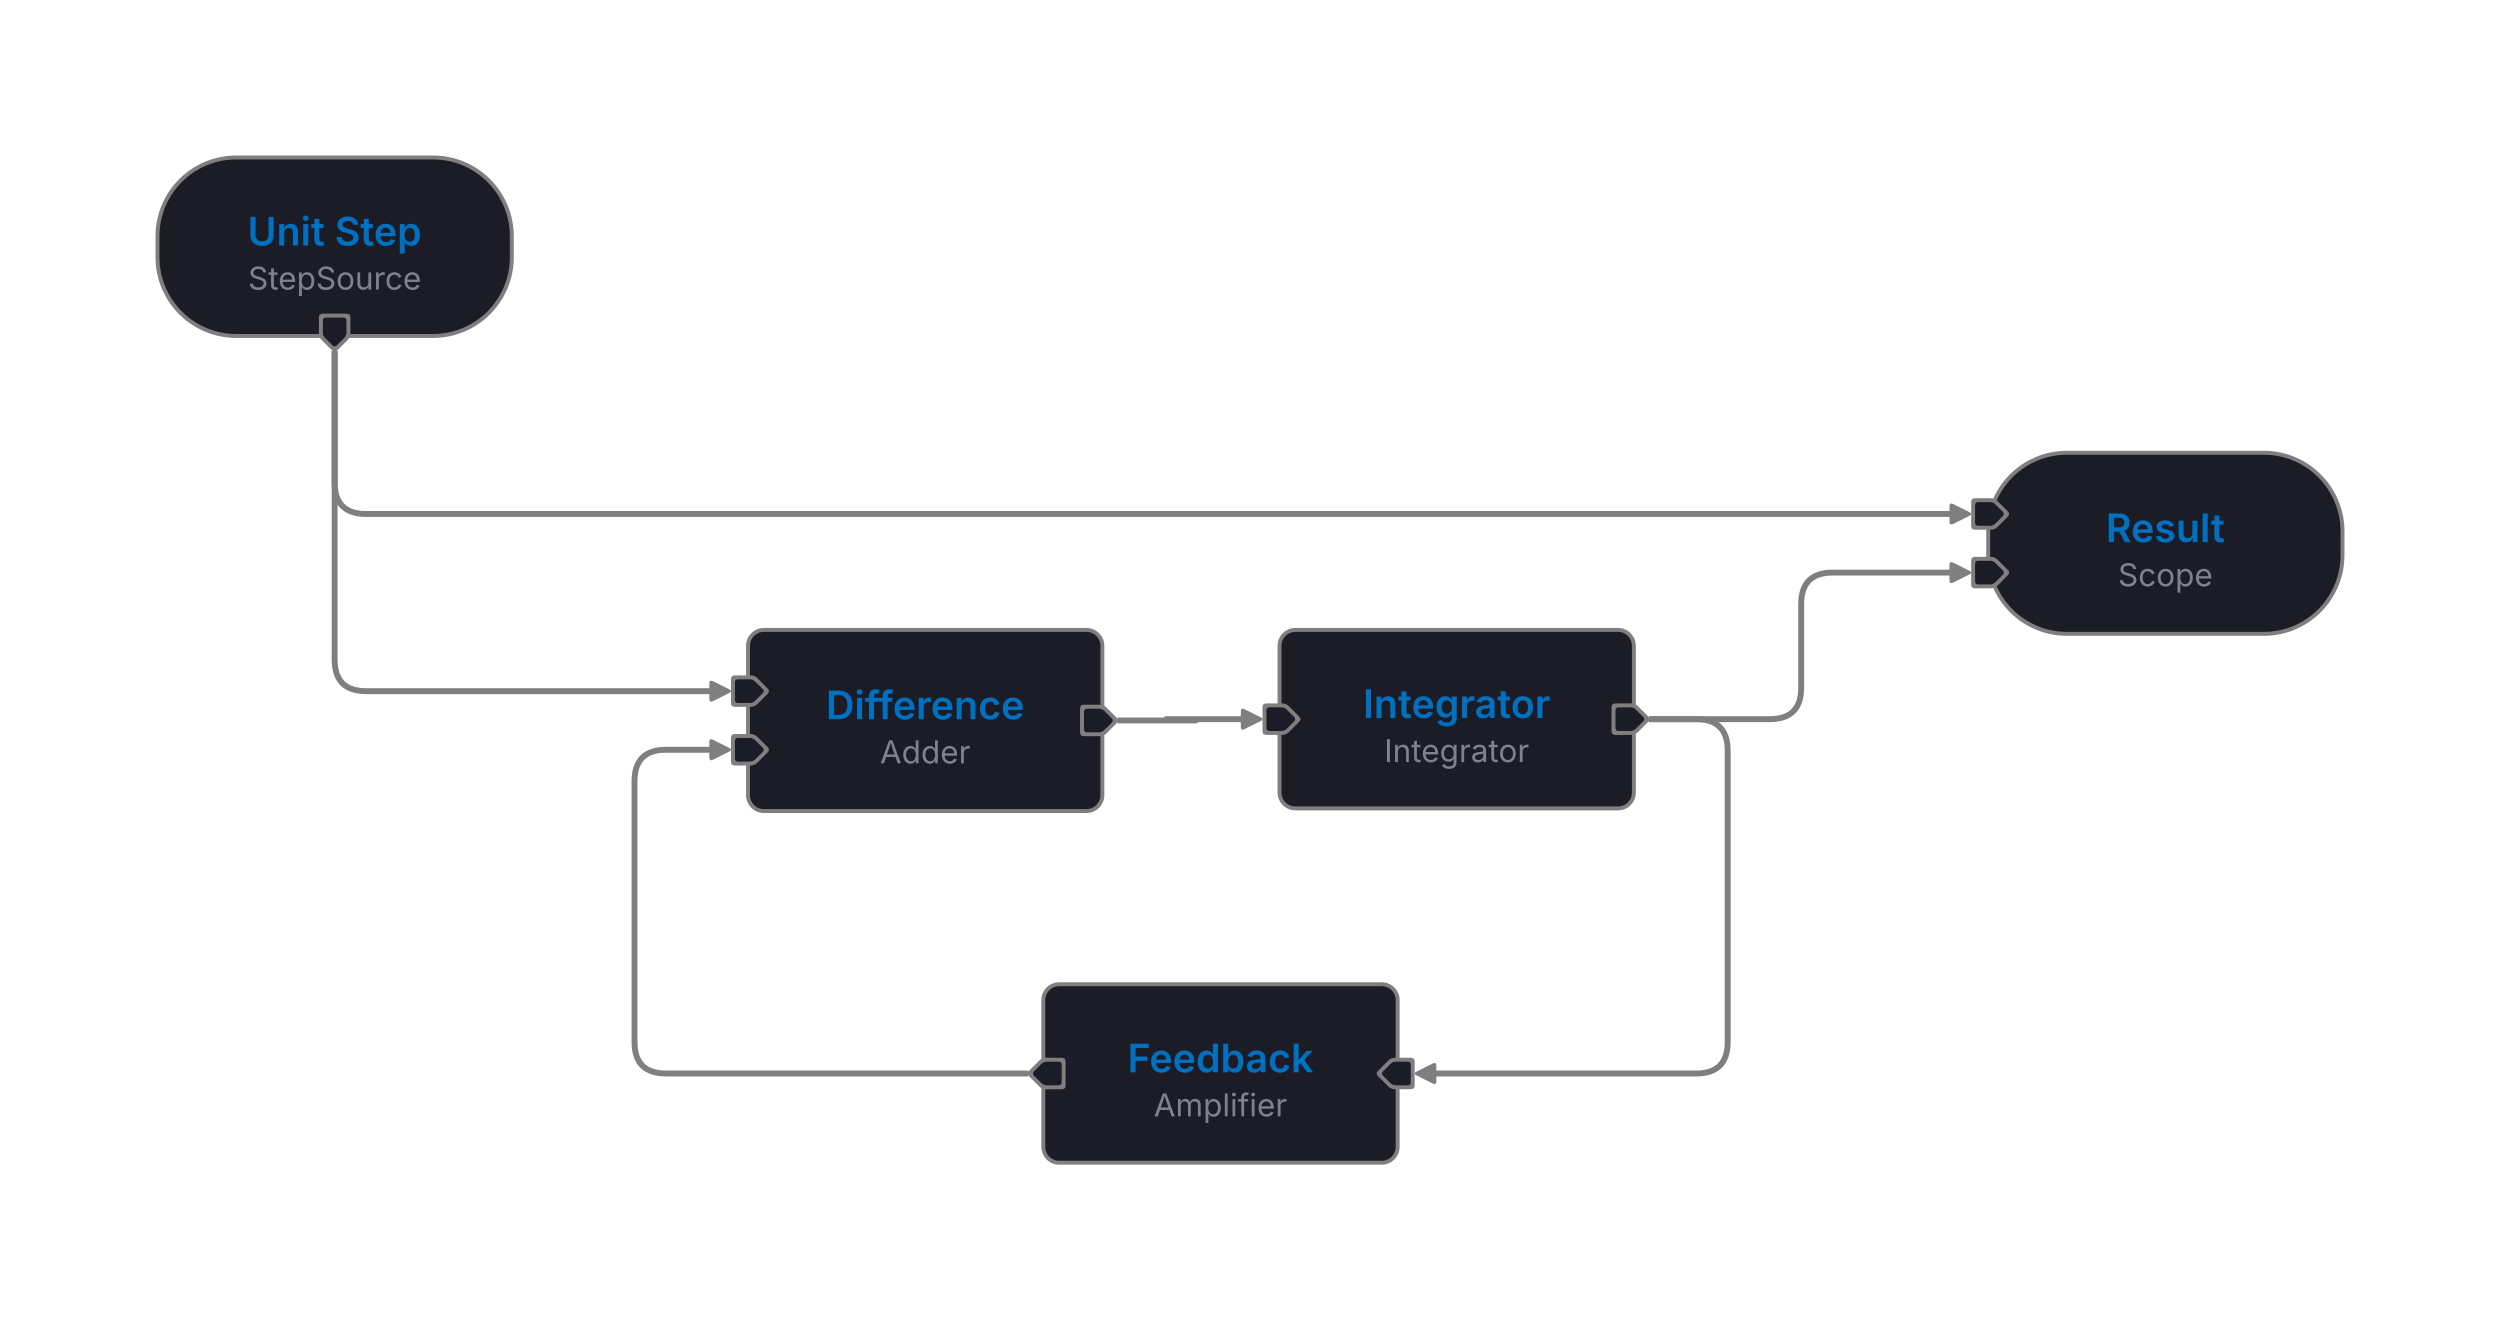
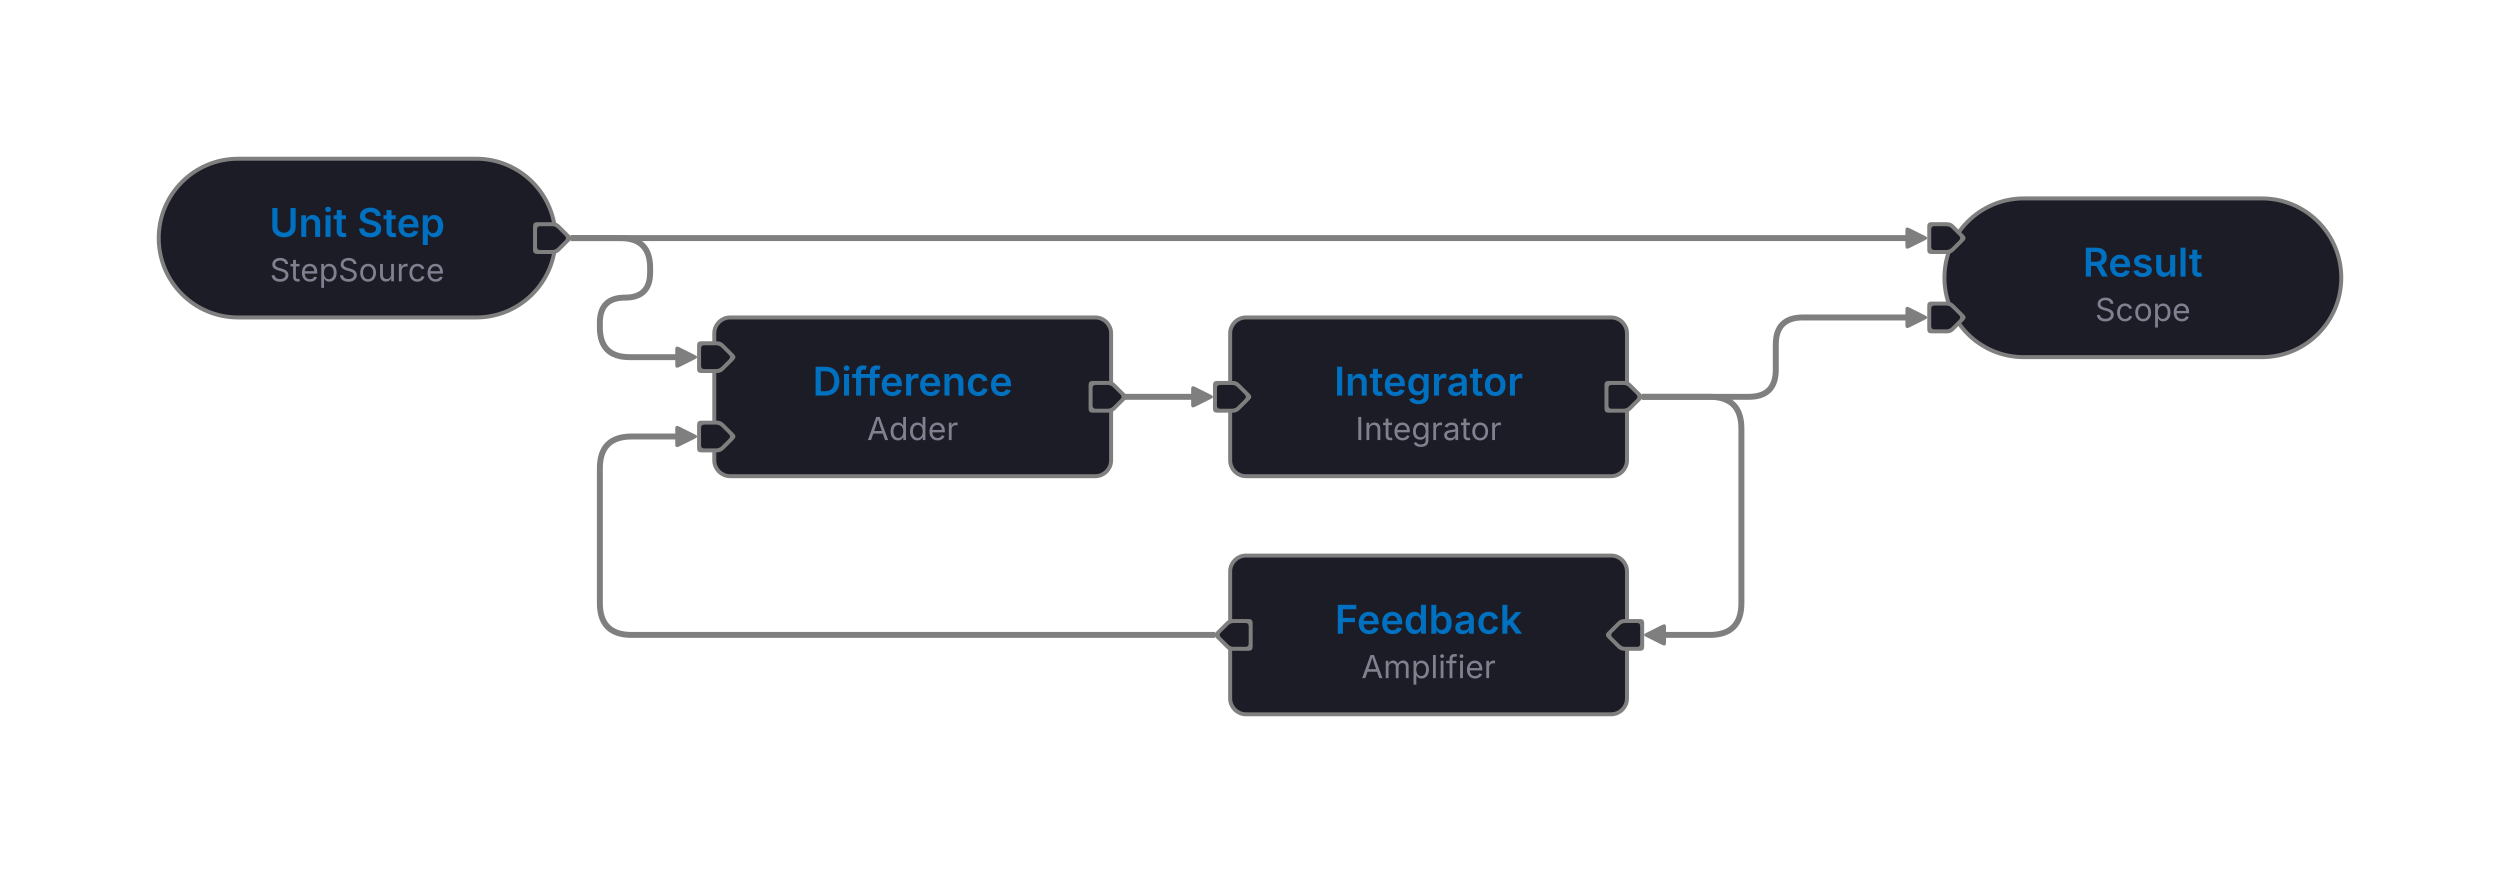
- <svg xmlns="http://www.w3.org/2000/svg" width="635" height="335.333" viewBox="635 230 635 335.333">
+ <svg xmlns="http://www.w3.org/2000/svg" width="630" height="220" viewBox="610 300 630 220">
  <g class="edges">
    <g class="edge">
-       <path d="M918.833 413L 938.75,413Q 938.833,413 938.833,412.917L 938.833,412.917Q 938.833,412.833 938.75,412.833L 931.25,412.833Q 931.167,412.833 931.167,412.75L 931.167,412.75Q 931.167,412.667 931.25,412.667L951.167 412.667" fill="none" stroke="#7F7F7F" stroke-width="1.5" />
-       <g transform="translate(951.1667, 412.6667) rotate(0) translate(5, 0)">
+       <path d="M893.833 400L913.833 400L913.833 400L891.167 400L891.167 400L911.167 400" fill="none" stroke="#7F7F7F" stroke-width="1.5" />
+       <g transform="translate(911.1667, 400) rotate(0) translate(5, 0)">
        <path d="M -5 -2.5 L -1 -0.5 Q 0 0 -1 0.5 L -5 2.5 Q -6 3 -6 2 L -6 -2 Q -6 -3 -5 -2.5 Z" fill="#7F7F7F" />
      </g>
    </g>
    <g class="edge">
-       <path d="M1053.833 412.667L 1065.833,412.667Q 1073.833,412.667 1073.833,420.667L 1073.833,494.667Q 1073.833,502.667 1065.833,502.667L1018.833 502.667L998.833 502.667" fill="none" stroke="#7F7F7F" stroke-width="1.5" />
-       <g transform="translate(998.8333, 502.6667) rotate(180) translate(5, 0)">
+       <path d="M1023.833 400L1028.833 400L 1040.833,400Q 1048.833,400 1048.833,408L 1048.833,452Q 1048.833,460 1040.833,460L1028.833 460" fill="none" stroke="#7F7F7F" stroke-width="1.5" />
+       <g transform="translate(1028.833, 460) rotate(180) translate(5, 0)">
        <path d="M -5 -2.5 L -1 -0.5 Q 0 0 -1 0.5 L -5 2.5 Q -6 3 -6 2 L -6 -2 Q -6 -3 -5 -2.5 Z" fill="#7F7F7F" />
      </g>
    </g>
    <g class="edge">
-       <path d="M896.167 502.667L876.167 502.667L 804.167,502.667Q 796.167,502.667 796.167,494.667L 796.167,428.438Q 796.167,420.438 804.167,420.438L816.167 420.438" fill="none" stroke="#7F7F7F" stroke-width="1.5" />
-       <g transform="translate(816.1667, 420.4375) rotate(0) translate(5, 0)">
+       <path d="M916.167 460L896.167 460L 769.167,460Q 761.167,460 761.167,452L 761.167,418Q 761.167,410 769.167,410L781.167 410" fill="none" stroke="#7F7F7F" stroke-width="1.5" />
+       <g transform="translate(781.1666, 410) rotate(0) translate(5, 0)">
        <path d="M -5 -2.5 L -1 -0.5 Q 0 0 -1 0.5 L -5 2.5 Q -6 3 -6 2 L -6 -2 Q -6 -3 -5 -2.5 Z" fill="#7F7F7F" />
      </g>
    </g>
    <g class="edge">
-       <path d="M720 319.167L720 339.167L 720,397.552Q 720,405.552 728,405.552L796.167 405.552L816.167 405.552" fill="none" stroke="#7F7F7F" stroke-width="1.5" />
-       <g transform="translate(816.1667, 405.5521) rotate(0) translate(5, 0)">
+       <path d="M753.833 360L 766.333,360Q 773.833,360 773.833,367.5L 773.833,368.667Q 773.833,375 767.5,375L 767.5,375Q 761.167,375 761.167,381.333L 761.167,382.5Q 761.167,390 768.667,390L781.167 390" fill="none" stroke="#7F7F7F" stroke-width="1.5" />
+       <g transform="translate(781.1666, 390) rotate(0) translate(5, 0)">
        <path d="M -5 -2.5 L -1 -0.5 Q 0 0 -1 0.5 L -5 2.5 Q -6 3 -6 2 L -6 -2 Q -6 -3 -5 -2.5 Z" fill="#7F7F7F" />
      </g>
    </g>
    <g class="edge">
-       <path d="M1053.833 412.667L1073.833 412.667L 1084.5,412.667Q 1092.5,412.667 1092.5,404.667L 1092.5,383.438Q 1092.5,375.438 1100.5,375.438L1111.167 375.438L1131.167 375.438" fill="none" stroke="#7F7F7F" stroke-width="1.5" />
-       <g transform="translate(1131.167, 375.4375) rotate(0) translate(5, 0)">
+       <path d="M1023.833 400L1043.833 400L 1050.667,400Q 1057.5,400 1057.5,393.167L 1057.5,386.833Q 1057.5,380 1064.333,380L1071.167 380L1091.167 380" fill="none" stroke="#7F7F7F" stroke-width="1.5" />
+       <g transform="translate(1091.167, 380) rotate(0) translate(5, 0)">
        <path d="M -5 -2.5 L -1 -0.5 Q 0 0 -1 0.5 L -5 2.5 Q -6 3 -6 2 L -6 -2 Q -6 -3 -5 -2.5 Z" fill="#7F7F7F" />
      </g>
    </g>
    <g class="edge">
-       <path d="M720 319.167L720 339.167L 720,352.552Q 720,360.552 728,360.552L1111.167 360.552L1131.167 360.552" fill="none" stroke="#7F7F7F" stroke-width="1.5" />
-       <g transform="translate(1131.167, 360.5521) rotate(0) translate(5, 0)">
+       <path d="M753.833 360L773.833 360L 922.5,360Q 922.5,360 922.5,360L 922.5,360Q 922.5,360 922.5,360L1071.167 360L1091.167 360" fill="none" stroke="#7F7F7F" stroke-width="1.5" />
+       <g transform="translate(1091.167, 360) rotate(0) translate(5, 0)">
        <path d="M -5 -2.5 L -1 -0.5 Q 0 0 -1 0.5 L -5 2.5 Q -6 3 -6 2 L -6 -2 Q -6 -3 -5 -2.5 Z" fill="#7F7F7F" />
      </g>
    </g>
  </g>
  <g class="nodes">
    <g class="node" data-id="c03d0b76-28b8-4406-8f0a-ef81b732854d">
-       <rect x="825" y="390" width="90" height="46" rx="4" fill="#1c1c26" />
-       <rect x="825" y="390" width="90" height="46" rx="4" fill="none" stroke="#7F7F7F" stroke-width="1" />
-       <text x="870" y="409" text-anchor="middle" dominant-baseline="middle" fill="#0070C0" font-size="10" font-weight="600" font-family="system-ui, -apple-system, sans-serif">Difference</text>
-       <text x="870" y="421" text-anchor="middle" dominant-baseline="middle" fill="#808090" font-size="8" font-family="system-ui, -apple-system, sans-serif">Adder</text>
-       <g transform="translate(820.67, 401.55)">
+       <rect x="790" y="380" width="100" height="40" rx="4" fill="#1c1c26" />
+       <rect x="790" y="380" width="100" height="40" rx="4" fill="none" stroke="#7F7F7F" stroke-width="1" />
+       <text x="840" y="396" text-anchor="middle" dominant-baseline="middle" fill="#0070C0" font-size="10" font-weight="600" font-family="system-ui, -apple-system, sans-serif">Difference</text>
+       <text x="840" y="408" text-anchor="middle" dominant-baseline="middle" fill="#808090" font-size="8" font-family="system-ui, -apple-system, sans-serif">Adder</text>
+       <g transform="translate(785.67, 386.00)">
        <path d="M 1.00 0.00 L 5.00 0.00 Q 6.00 0.00 6.71 0.71 L 9.29 3.29 Q 10.00 4.00 9.29 4.71 L 6.71 7.29 Q 6.00 8.00 5.00 8.00 L 1.00 8.00 Q 0.00 8.00 0.00 7.00 L 0.00 1.00 Q 0.00 0.00 1.00 0.00 Z" fill="#7F7F7F" />
        <path d="M 0.80 0.00 L 3.79 0.00 Q 4.59 0.00 5.15 0.57 L 7.02 2.43 Q 7.59 3.00 7.02 3.57 L 5.15 5.43 Q 4.59 6.00 3.79 6.00 L 0.80 6.00 Q 0.00 6.00 0.00 5.20 L 0.00 0.80 Q 0.00 0.00 0.80 0.00 Z" fill="#1c1c26" transform="translate(1, 1)" />
      </g>
-       <g transform="translate(820.67, 416.44)">
+       <g transform="translate(785.67, 406.00)">
        <path d="M 1.00 0.00 L 5.00 0.00 Q 6.00 0.00 6.71 0.71 L 9.29 3.29 Q 10.00 4.00 9.29 4.71 L 6.71 7.29 Q 6.00 8.00 5.00 8.00 L 1.00 8.00 Q 0.00 8.00 0.00 7.00 L 0.00 1.00 Q 0.00 0.00 1.00 0.00 Z" fill="#7F7F7F" />
        <path d="M 0.80 0.00 L 3.79 0.00 Q 4.59 0.00 5.15 0.57 L 7.02 2.43 Q 7.59 3.00 7.02 3.57 L 5.15 5.43 Q 4.59 6.00 3.79 6.00 L 0.80 6.00 Q 0.00 6.00 0.00 5.20 L 0.00 0.80 Q 0.00 0.00 0.80 0.00 Z" fill="#1c1c26" transform="translate(1, 1)" />
      </g>
-       <g transform="translate(909.33, 409.00)">
+       <g transform="translate(884.33, 396.00)">
        <path d="M 1.00 0.00 L 5.00 0.00 Q 6.00 0.00 6.71 0.71 L 9.29 3.29 Q 10.00 4.00 9.29 4.71 L 6.71 7.29 Q 6.00 8.00 5.00 8.00 L 1.00 8.00 Q 0.00 8.00 0.00 7.00 L 0.00 1.00 Q 0.00 0.00 1.00 0.00 Z" fill="#7F7F7F" />
        <path d="M 0.80 0.00 L 3.79 0.00 Q 4.59 0.00 5.15 0.57 L 7.02 2.43 Q 7.59 3.00 7.02 3.57 L 5.15 5.43 Q 4.59 6.00 3.79 6.00 L 0.80 6.00 Q 0.00 6.00 0.00 5.20 L 0.00 0.80 Q 0.00 0.00 0.80 0.00 Z" fill="#1c1c26" transform="translate(1, 1)" />
      </g>
    </g>
    <g class="node" data-id="e0f91e8f-e0ec-48e5-a2eb-68bb72f6152f">
-       <rect x="900" y="480" width="90" height="45.333" rx="4" fill="#1c1c26" />
-       <rect x="900" y="480" width="90" height="45.333" rx="4" fill="none" stroke="#7F7F7F" stroke-width="1" />
-       <text x="945" y="498.667" text-anchor="middle" dominant-baseline="middle" fill="#0070C0" font-size="10" font-weight="600" font-family="system-ui, -apple-system, sans-serif">Feedback</text>
-       <text x="945" y="510.667" text-anchor="middle" dominant-baseline="middle" fill="#808090" font-size="8" font-family="system-ui, -apple-system, sans-serif">Amplifier</text>
-       <g transform="translate(984.33, 498.67)">
+       <rect x="920" y="440" width="100" height="40" rx="4" fill="#1c1c26" />
+       <rect x="920" y="440" width="100" height="40" rx="4" fill="none" stroke="#7F7F7F" stroke-width="1" />
+       <text x="970" y="456" text-anchor="middle" dominant-baseline="middle" fill="#0070C0" font-size="10" font-weight="600" font-family="system-ui, -apple-system, sans-serif">Feedback</text>
+       <text x="970" y="468" text-anchor="middle" dominant-baseline="middle" fill="#808090" font-size="8" font-family="system-ui, -apple-system, sans-serif">Amplifier</text>
+       <g transform="translate(1014.33, 456.00)">
        <path d="M 5.00 0.00 L 9.00 0.00 Q 10.00 0.00 10.00 1.00 L 10.00 7.00 Q 10.00 8.00 9.00 8.00 L 5.00 8.00 Q 4.00 8.00 3.29 7.29 L 0.71 4.71 Q 0.00 4.00 0.71 3.29 L 3.29 0.71 Q 4.00 0.00 5.00 0.00 Z" fill="#7F7F7F" />
        <path d="M 4.21 0.00 L 7.20 0.00 Q 8.00 0.00 8.00 0.80 L 8.00 5.20 Q 8.00 6.00 7.20 6.00 L 4.21 6.00 Q 3.41 6.00 2.85 5.43 L 0.98 3.57 Q 0.41 3.00 0.98 2.43 L 2.85 0.57 Q 3.41 0.00 4.21 0.00 Z" fill="#1c1c26" transform="translate(1, 1)" />
      </g>
-       <g transform="translate(895.67, 498.67)">
+       <g transform="translate(915.67, 456.00)">
        <path d="M 5.00 0.00 L 9.00 0.00 Q 10.00 0.00 10.00 1.00 L 10.00 7.00 Q 10.00 8.00 9.00 8.00 L 5.00 8.00 Q 4.00 8.00 3.29 7.29 L 0.71 4.71 Q 0.00 4.00 0.71 3.29 L 3.29 0.71 Q 4.00 0.00 5.00 0.00 Z" fill="#7F7F7F" />
        <path d="M 4.21 0.00 L 7.20 0.00 Q 8.00 0.00 8.00 0.80 L 8.00 5.20 Q 8.00 6.00 7.20 6.00 L 4.21 6.00 Q 3.41 6.00 2.85 5.43 L 0.98 3.57 Q 0.41 3.00 0.98 2.43 L 2.85 0.57 Q 3.41 0.00 4.21 0.00 Z" fill="#1c1c26" transform="translate(1, 1)" />
      </g>
    </g>
    <g class="node" data-id="353e895d-8dfa-4c17-a752-043d1fc38749">
-       <rect x="960" y="390" width="90" height="45.333" rx="4" fill="#1c1c26" />
-       <rect x="960" y="390" width="90" height="45.333" rx="4" fill="none" stroke="#7F7F7F" stroke-width="1" />
-       <text x="1005" y="408.667" text-anchor="middle" dominant-baseline="middle" fill="#0070C0" font-size="10" font-weight="600" font-family="system-ui, -apple-system, sans-serif">Integrator</text>
-       <text x="1005" y="420.667" text-anchor="middle" dominant-baseline="middle" fill="#808090" font-size="8" font-family="system-ui, -apple-system, sans-serif">Integrator</text>
-       <g transform="translate(955.67, 408.67)">
+       <rect x="920" y="380" width="100" height="40" rx="4" fill="#1c1c26" />
+       <rect x="920" y="380" width="100" height="40" rx="4" fill="none" stroke="#7F7F7F" stroke-width="1" />
+       <text x="970" y="396" text-anchor="middle" dominant-baseline="middle" fill="#0070C0" font-size="10" font-weight="600" font-family="system-ui, -apple-system, sans-serif">Integrator</text>
+       <text x="970" y="408" text-anchor="middle" dominant-baseline="middle" fill="#808090" font-size="8" font-family="system-ui, -apple-system, sans-serif">Integrator</text>
+       <g transform="translate(915.67, 396.00)">
        <path d="M 1.00 0.00 L 5.00 0.00 Q 6.00 0.00 6.71 0.71 L 9.29 3.29 Q 10.00 4.00 9.29 4.71 L 6.71 7.29 Q 6.00 8.00 5.00 8.00 L 1.00 8.00 Q 0.00 8.00 0.00 7.00 L 0.00 1.00 Q 0.00 0.00 1.00 0.00 Z" fill="#7F7F7F" />
        <path d="M 0.80 0.00 L 3.79 0.00 Q 4.59 0.00 5.15 0.57 L 7.02 2.43 Q 7.59 3.00 7.02 3.57 L 5.15 5.43 Q 4.59 6.00 3.79 6.00 L 0.80 6.00 Q 0.00 6.00 0.00 5.20 L 0.00 0.80 Q 0.00 0.00 0.80 0.00 Z" fill="#1c1c26" transform="translate(1, 1)" />
      </g>
-       <g transform="translate(1044.33, 408.67)">
-         <path d="M 1.00 0.00 L 5.00 0.00 Q 6.00 0.00 6.71 0.71 L 9.29 3.29 Q 10.00 4.00 9.29 4.71 L 6.71 7.29 Q 6.00 8.00 5.00 8.00 L 1.00 8.00 Q 0.00 8.00 0.00 7.00 L 0.00 1.00 Q 0.00 0.00 1.00 0.00 Z" fill="#7F7F7F" />
-         <path d="M 0.80 0.00 L 3.79 0.00 Q 4.59 0.00 5.15 0.57 L 7.02 2.43 Q 7.59 3.00 7.02 3.57 L 5.15 5.43 Q 4.59 6.00 3.79 6.00 L 0.80 6.00 Q 0.00 6.00 0.00 5.20 L 0.00 0.80 Q 0.00 0.00 0.80 0.00 Z" fill="#1c1c26" transform="translate(1, 1)" />
-       </g>
-     </g>
-     <g class="node" data-id="c196290c-d86e-473b-b4a9-e1fac84cce98">
-       <rect x="1140" y="345" width="90" height="46" rx="20" fill="#1c1c26" />
-       <rect x="1140" y="345" width="90" height="46" rx="20" fill="none" stroke="#7F7F7F" stroke-width="1" />
-       <text x="1185" y="364" text-anchor="middle" dominant-baseline="middle" fill="#0070C0" font-size="10" font-weight="600" font-family="system-ui, -apple-system, sans-serif">Result</text>
-       <text x="1185" y="376" text-anchor="middle" dominant-baseline="middle" fill="#808090" font-size="8" font-family="system-ui, -apple-system, sans-serif">Scope</text>
-       <g transform="translate(1135.67, 356.55)">
-         <path d="M 1.00 0.00 L 5.00 0.00 Q 6.00 0.00 6.71 0.71 L 9.29 3.29 Q 10.00 4.00 9.29 4.71 L 6.71 7.29 Q 6.00 8.00 5.00 8.00 L 1.00 8.00 Q 0.00 8.00 0.00 7.00 L 0.00 1.00 Q 0.00 0.00 1.00 0.00 Z" fill="#7F7F7F" />
-         <path d="M 0.80 0.00 L 3.79 0.00 Q 4.59 0.00 5.15 0.57 L 7.02 2.43 Q 7.59 3.00 7.02 3.57 L 5.15 5.43 Q 4.59 6.00 3.79 6.00 L 0.80 6.00 Q 0.00 6.00 0.00 5.20 L 0.00 0.80 Q 0.00 0.00 0.80 0.00 Z" fill="#1c1c26" transform="translate(1, 1)" />
-       </g>
-       <g transform="translate(1135.67, 371.44)">
+       <g transform="translate(1014.33, 396.00)">
        <path d="M 1.00 0.00 L 5.00 0.00 Q 6.00 0.00 6.71 0.71 L 9.29 3.29 Q 10.00 4.00 9.29 4.71 L 6.71 7.29 Q 6.00 8.00 5.00 8.00 L 1.00 8.00 Q 0.00 8.00 0.00 7.00 L 0.00 1.00 Q 0.00 0.00 1.00 0.00 Z" fill="#7F7F7F" />
        <path d="M 0.80 0.00 L 3.79 0.00 Q 4.59 0.00 5.15 0.57 L 7.02 2.43 Q 7.59 3.00 7.02 3.57 L 5.15 5.43 Q 4.59 6.00 3.79 6.00 L 0.80 6.00 Q 0.00 6.00 0.00 5.20 L 0.00 0.80 Q 0.00 0.00 0.80 0.00 Z" fill="#1c1c26" transform="translate(1, 1)" />
      </g>
    </g>
    <g class="node" data-id="fa58ae1f-437a-4e9e-bf12-9c6b0ccb52e9">
-       <rect x="675" y="270" width="90" height="45.333" rx="20" fill="#1c1c26" />
-       <rect x="675" y="270" width="90" height="45.333" rx="20" fill="none" stroke="#7F7F7F" stroke-width="1" />
-       <text x="720" y="288.667" text-anchor="middle" dominant-baseline="middle" fill="#0070C0" font-size="10" font-weight="600" font-family="system-ui, -apple-system, sans-serif">Unit Step</text>
-       <text x="720" y="300.667" text-anchor="middle" dominant-baseline="middle" fill="#808090" font-size="8" font-family="system-ui, -apple-system, sans-serif">StepSource</text>
-       <g transform="translate(716.00, 309.67)">
-         <path d="M 1.00 0.00 L 7.00 0.00 Q 8.00 0.00 8.00 1.00 L 8.00 5.00 Q 8.00 6.00 7.29 6.71 L 4.71 9.29 Q 4.00 10.00 3.29 9.29 L 0.71 6.71 Q 0.00 6.00 0.00 5.00 L 0.00 1.00 Q 0.00 0.00 1.00 0.00 Z" fill="#7F7F7F" />
-         <path d="M 0.80 0.00 L 5.20 0.00 Q 6.00 0.00 6.00 0.80 L 6.00 3.79 Q 6.00 4.59 5.43 5.15 L 3.57 7.02 Q 3.00 7.59 2.43 7.02 L 0.57 5.15 Q 0.00 4.59 0.00 3.79 L 0.00 0.80 Q 0.00 0.00 0.80 0.00 Z" fill="#1c1c26" transform="translate(1, 1)" />
+       <rect x="650" y="340" width="100" height="40" rx="20" fill="#1c1c26" />
+       <rect x="650" y="340" width="100" height="40" rx="20" fill="none" stroke="#7F7F7F" stroke-width="1" />
+       <text x="700" y="356" text-anchor="middle" dominant-baseline="middle" fill="#0070C0" font-size="10" font-weight="600" font-family="system-ui, -apple-system, sans-serif">Unit Step</text>
+       <text x="700" y="368" text-anchor="middle" dominant-baseline="middle" fill="#808090" font-size="8" font-family="system-ui, -apple-system, sans-serif">StepSource</text>
+       <g transform="translate(744.33, 356.00)">
+         <path d="M 1.00 0.00 L 5.00 0.00 Q 6.00 0.00 6.71 0.71 L 9.29 3.29 Q 10.00 4.00 9.29 4.71 L 6.71 7.29 Q 6.00 8.00 5.00 8.00 L 1.00 8.00 Q 0.00 8.00 0.00 7.00 L 0.00 1.00 Q 0.00 0.00 1.00 0.00 Z" fill="#7F7F7F" />
+         <path d="M 0.80 0.00 L 3.79 0.00 Q 4.59 0.00 5.15 0.57 L 7.02 2.43 Q 7.59 3.00 7.02 3.57 L 5.15 5.43 Q 4.59 6.00 3.79 6.00 L 0.80 6.00 Q 0.00 6.00 0.00 5.20 L 0.00 0.80 Q 0.00 0.00 0.80 0.00 Z" fill="#1c1c26" transform="translate(1, 1)" />
+       </g>
+     </g>
+     <g class="node" data-id="c584e30b-577b-4e0d-86f5-19f53f93e697">
+       <rect x="1100" y="350" width="100" height="40" rx="20" fill="#1c1c26" />
+       <rect x="1100" y="350" width="100" height="40" rx="20" fill="none" stroke="#7F7F7F" stroke-width="1" />
+       <text x="1150" y="366" text-anchor="middle" dominant-baseline="middle" fill="#0070C0" font-size="10" font-weight="600" font-family="system-ui, -apple-system, sans-serif">Result</text>
+       <text x="1150" y="378" text-anchor="middle" dominant-baseline="middle" fill="#808090" font-size="8" font-family="system-ui, -apple-system, sans-serif">Scope</text>
+       <g transform="translate(1095.67, 356.00)">
+         <path d="M 1.00 0.00 L 5.00 0.00 Q 6.00 0.00 6.71 0.71 L 9.29 3.29 Q 10.00 4.00 9.29 4.71 L 6.71 7.29 Q 6.00 8.00 5.00 8.00 L 1.00 8.00 Q 0.00 8.00 0.00 7.00 L 0.00 1.00 Q 0.00 0.00 1.00 0.00 Z" fill="#7F7F7F" />
+         <path d="M 0.80 0.00 L 3.79 0.00 Q 4.59 0.00 5.15 0.57 L 7.02 2.43 Q 7.59 3.00 7.02 3.57 L 5.15 5.43 Q 4.59 6.00 3.79 6.00 L 0.80 6.00 Q 0.00 6.00 0.00 5.20 L 0.00 0.80 Q 0.00 0.00 0.80 0.00 Z" fill="#1c1c26" transform="translate(1, 1)" />
+       </g>
+       <g transform="translate(1095.67, 376.00)">
+         <path d="M 1.00 0.00 L 5.00 0.00 Q 6.00 0.00 6.71 0.71 L 9.29 3.29 Q 10.00 4.00 9.29 4.71 L 6.71 7.29 Q 6.00 8.00 5.00 8.00 L 1.00 8.00 Q 0.00 8.00 0.00 7.00 L 0.00 1.00 Q 0.00 0.00 1.00 0.00 Z" fill="#7F7F7F" />
+         <path d="M 0.80 0.00 L 3.79 0.00 Q 4.59 0.00 5.15 0.57 L 7.02 2.43 Q 7.59 3.00 7.02 3.57 L 5.15 5.43 Q 4.59 6.00 3.79 6.00 L 0.80 6.00 Q 0.00 6.00 0.00 5.20 L 0.00 0.80 Q 0.00 0.00 0.80 0.00 Z" fill="#1c1c26" transform="translate(1, 1)" />
      </g>
    </g>
  </g>
</svg>
